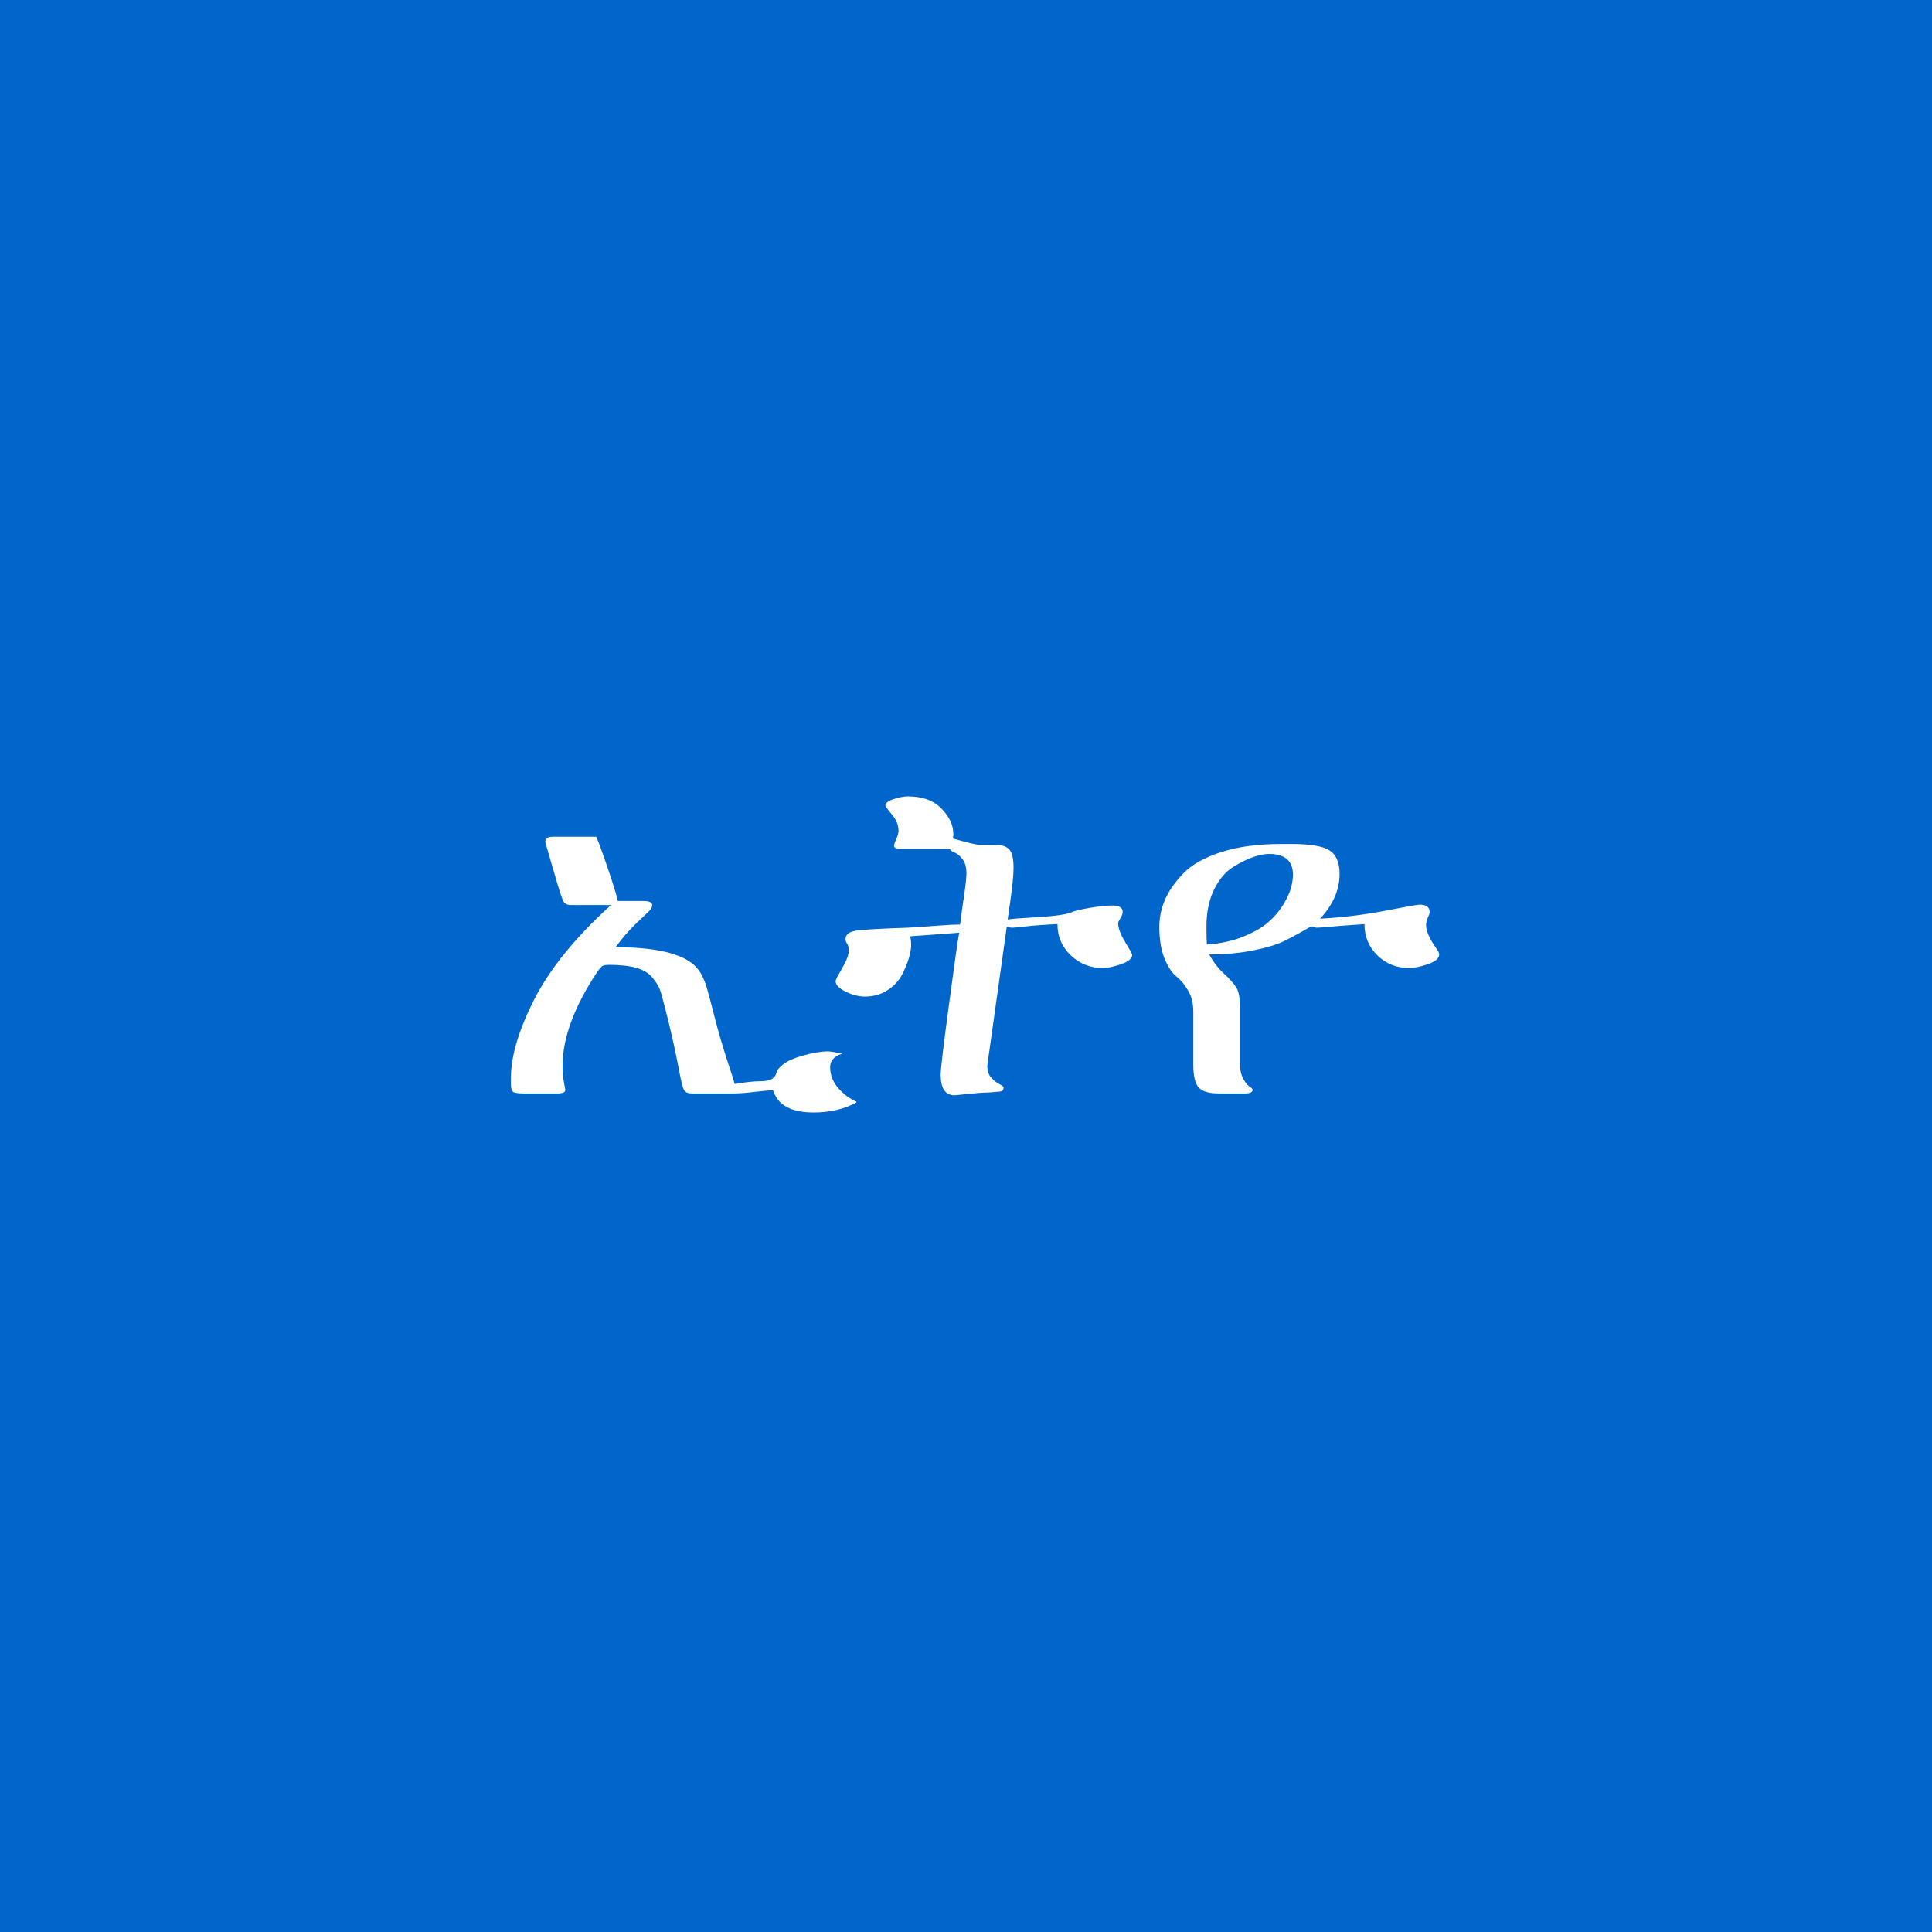
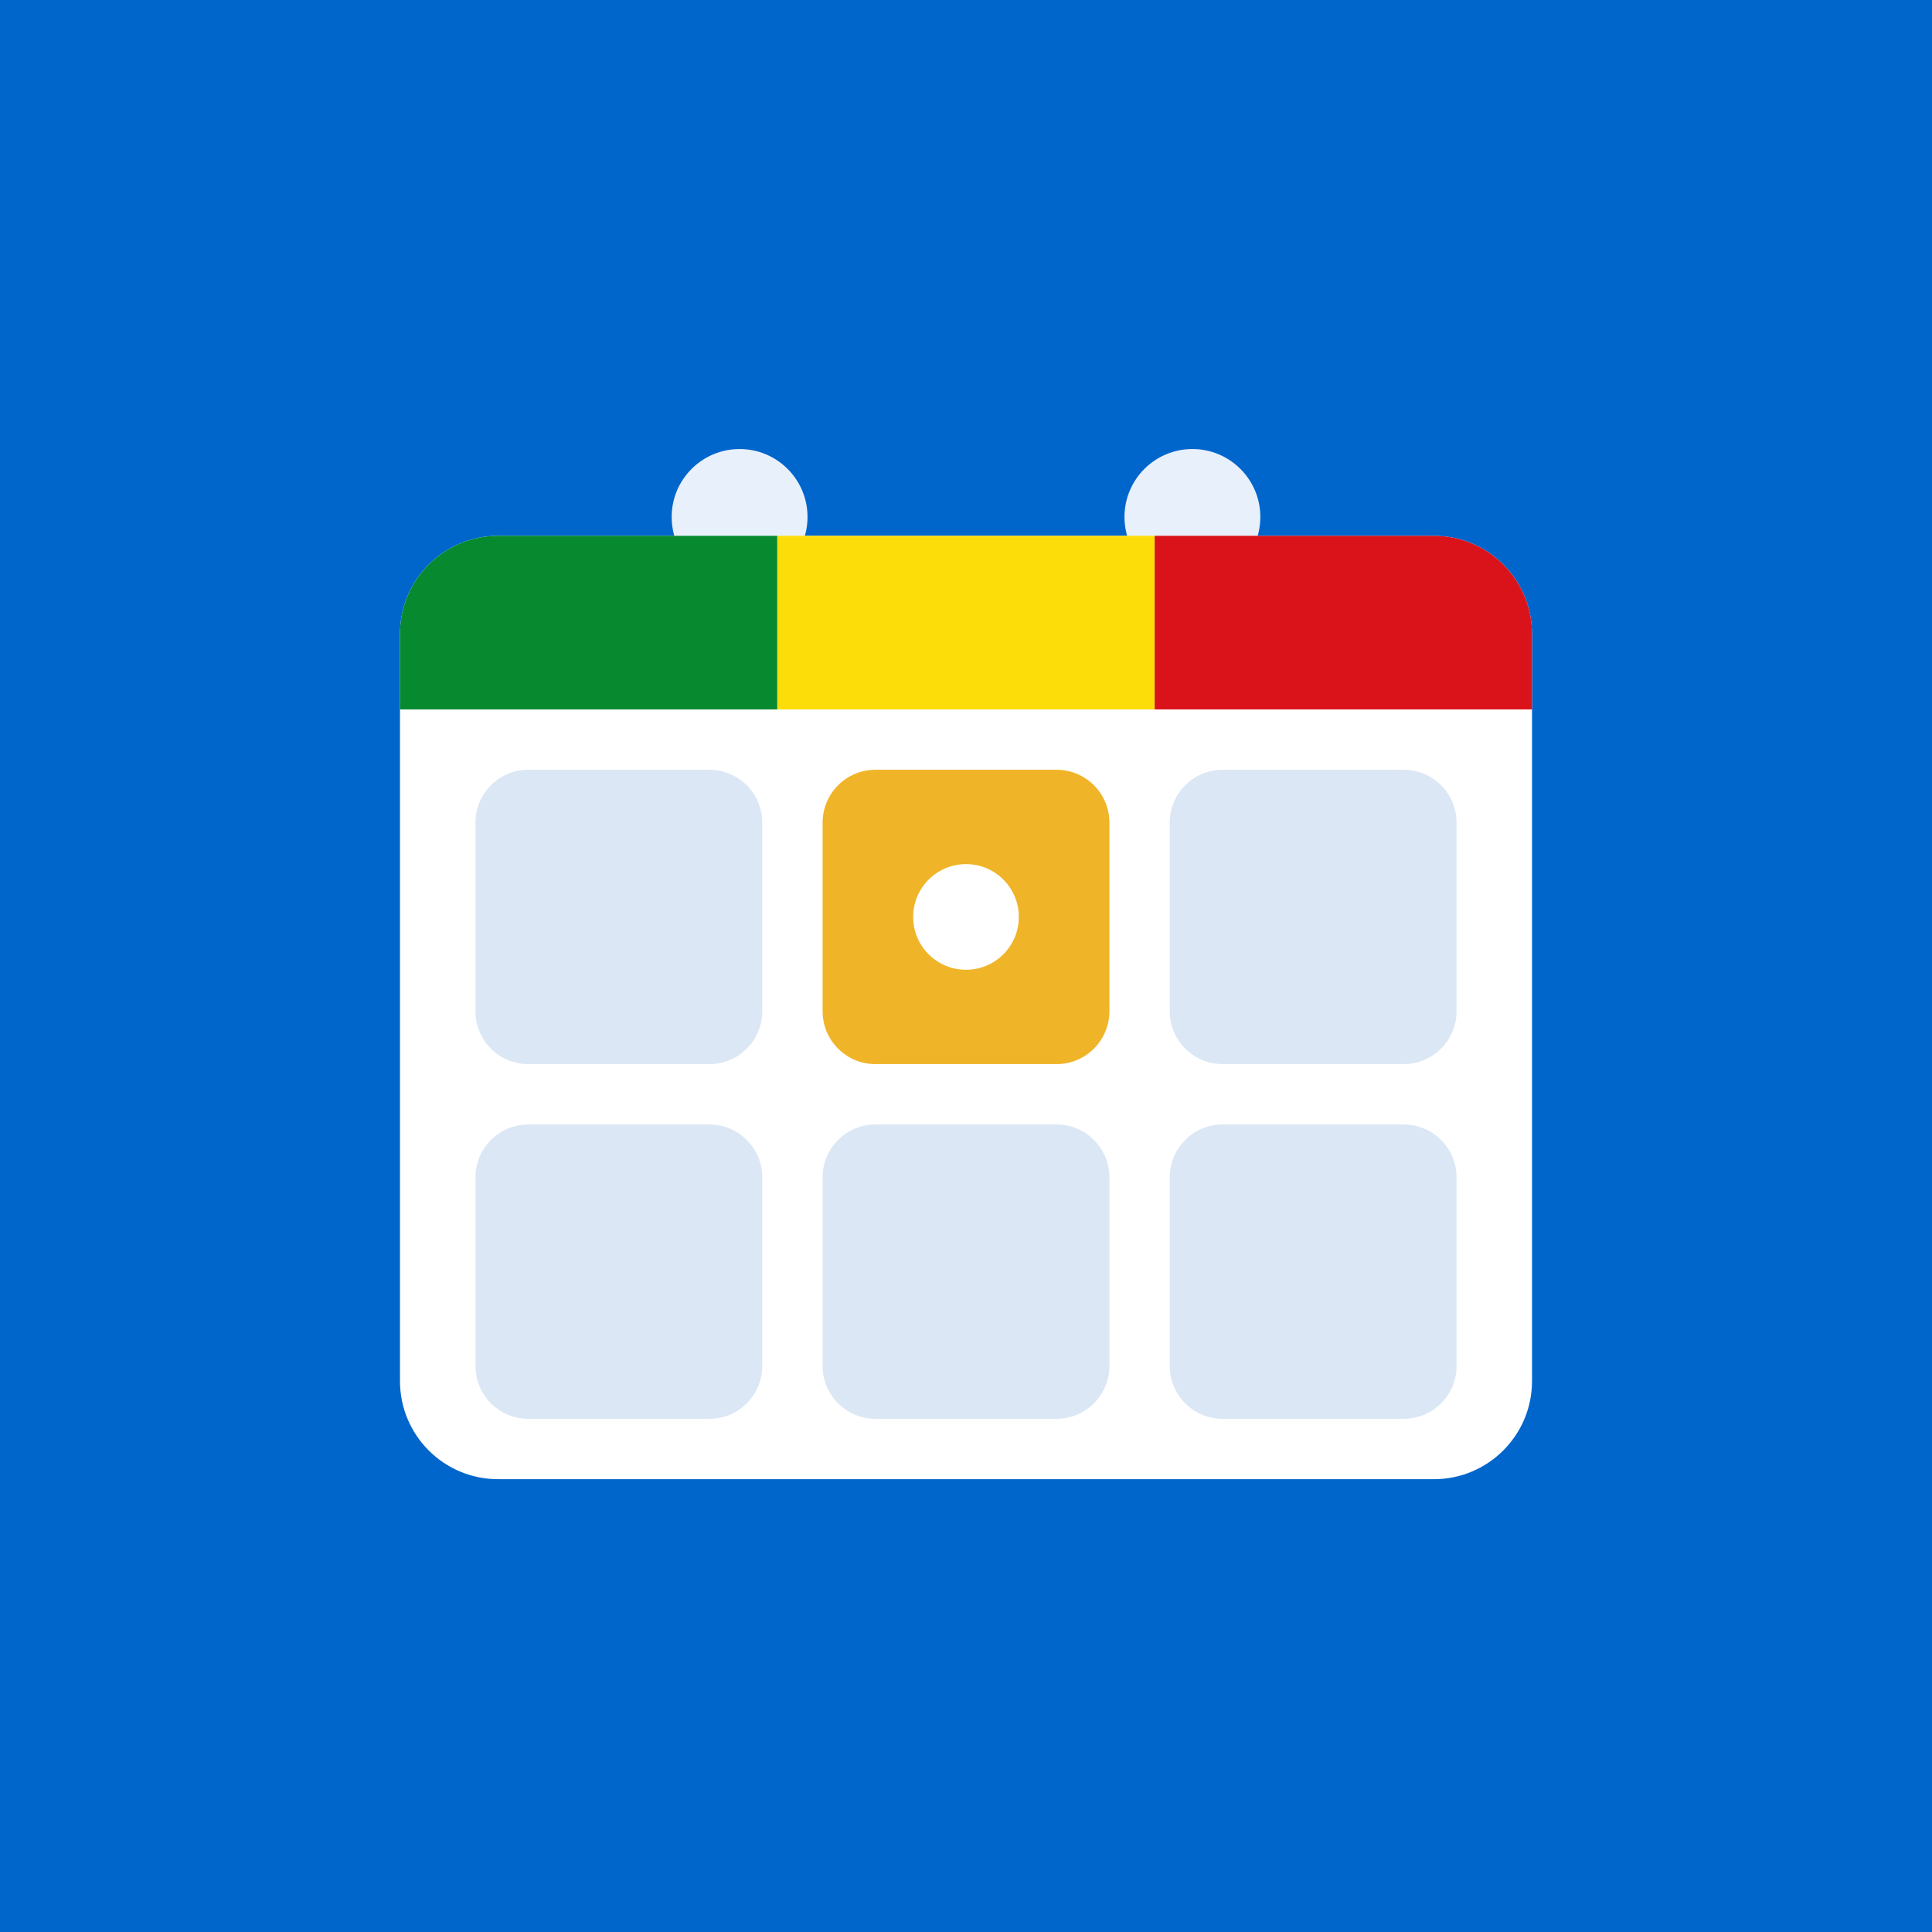
<svg xmlns="http://www.w3.org/2000/svg" viewBox="0 0 512 512">
  <rect width="512" height="512" fill="#0066cc" />
-   <text x="50%" y="50%" font-size="120" fill="#ffffff" font-family="sans-serif" text-anchor="middle" dominant-baseline="middle">ኢትዮ</text>
+   <circle cx="196" cy="137" r="18" fill="#e8f0fb" />
+   <circle cx="316" cy="137" r="18" fill="#e8f0fb" />
+   <defs>
+     <clipPath id="cardClip">
+       <rect x="106" y="142" width="300" height="250" rx="26" />
+     </clipPath>
+   </defs>
+   <rect x="106" y="142" width="300" height="250" rx="26" fill="#ffffff" />
+   <g clip-path="url(#cardClip)">
+     <rect x="106" y="142" width="100" height="46" fill="#078930" />
+     <rect x="206" y="142" width="100" height="46" fill="#fcdd09" />
+     <rect x="306" y="142" width="100" height="46" fill="#da121a" />
+   </g>
+   <g>
+     <rect x="126" y="204" width="76" height="78" rx="14" fill="#dbe7f5" />
+     <rect x="218" y="204" width="76" height="78" rx="14" fill="#f0b429" />
+     <rect x="310" y="204" width="76" height="78" rx="14" fill="#dbe7f5" />
+     <rect x="126" y="298" width="76" height="78" rx="14" fill="#dbe7f5" />
+     <rect x="218" y="298" width="76" height="78" rx="14" fill="#dbe7f5" />
+     <rect x="310" y="298" width="76" height="78" rx="14" fill="#dbe7f5" />
+   </g>
+   <circle cx="256" cy="243" r="14" fill="#ffffff" />
</svg>
